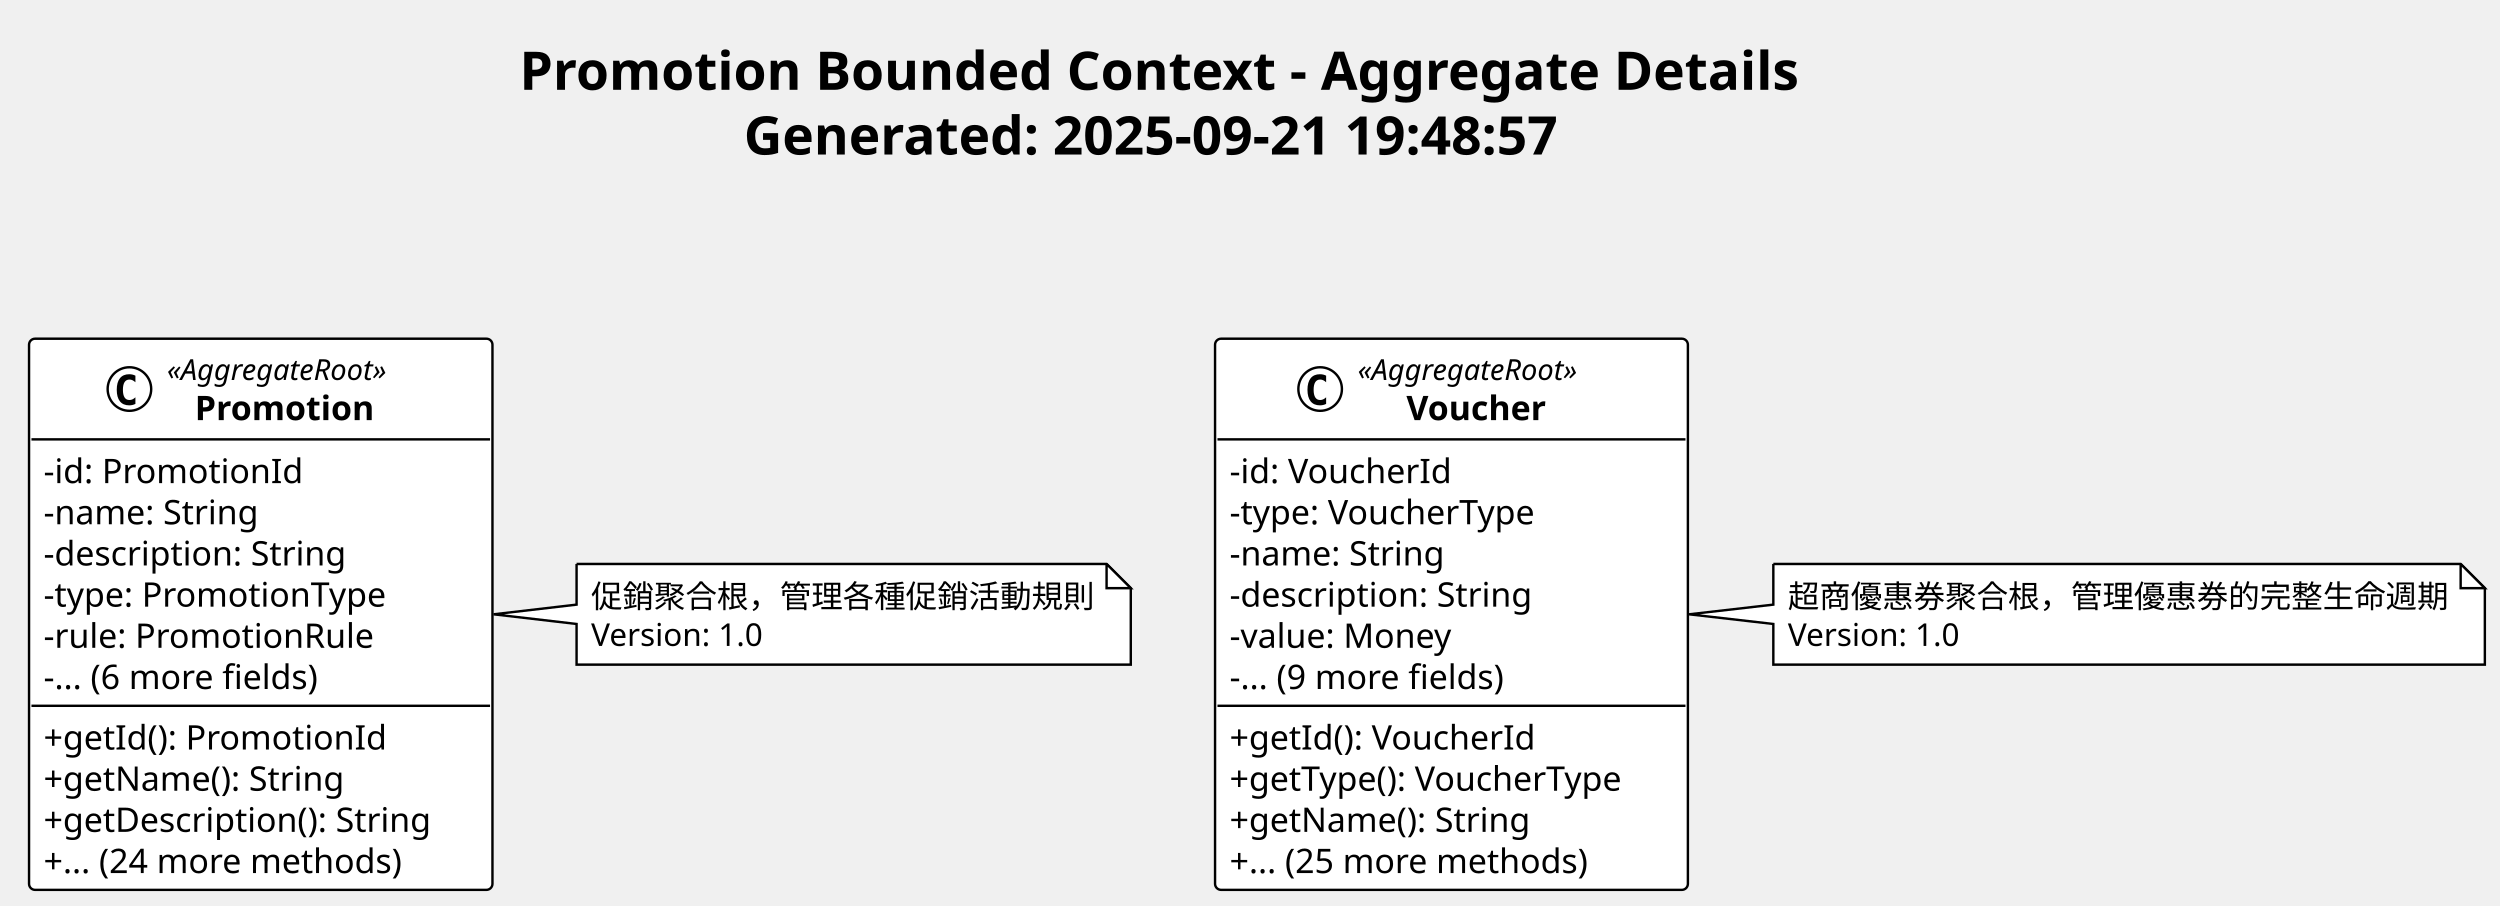
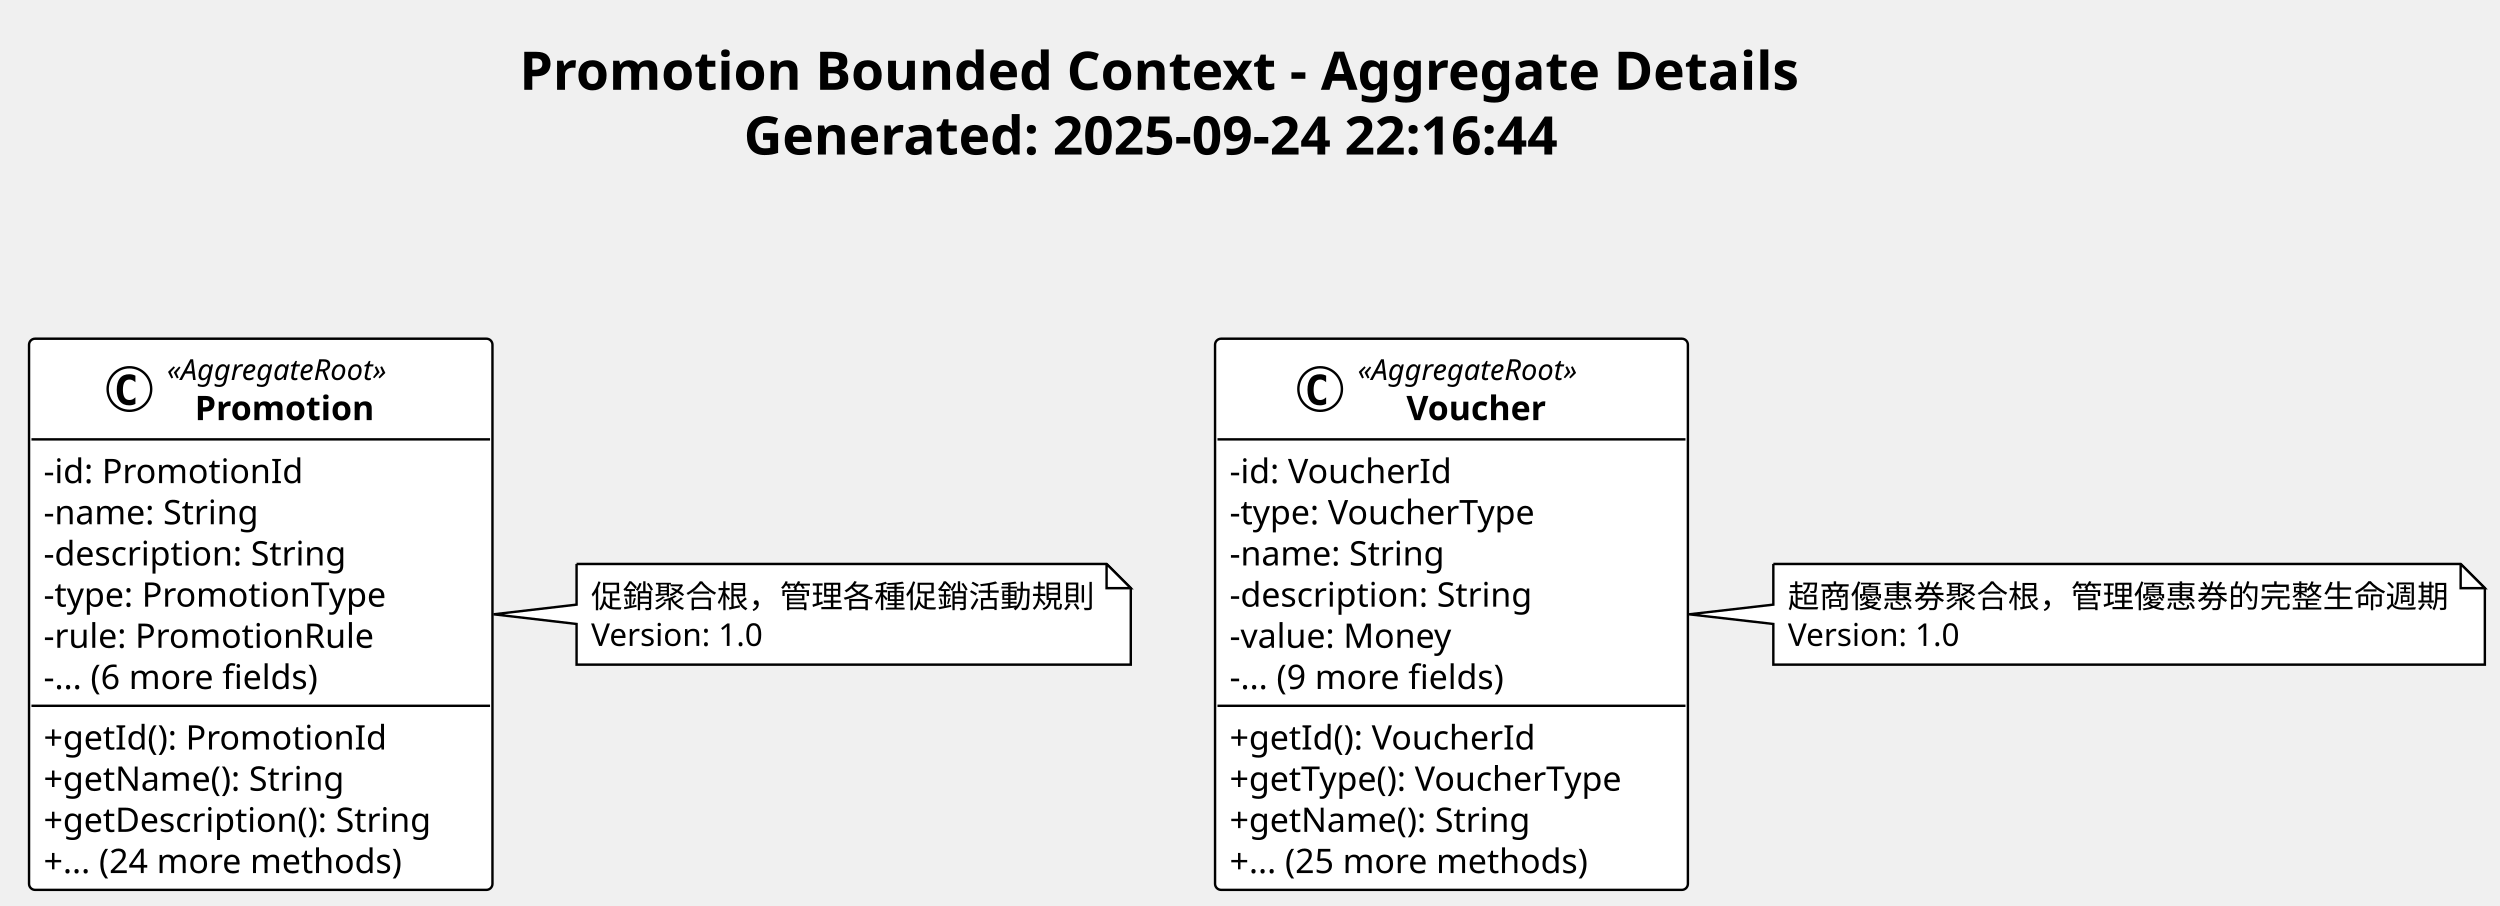
- <svg xmlns="http://www.w3.org/2000/svg" contentStyleType="text/css" data-diagram-type="CLASS" height="374px" preserveAspectRatio="none" style="width:1033px;height:374px;background:#FFFFFF;" version="1.1" viewBox="0 0 1033 374" width="1033px" zoomAndPan="magnify">
+ <svg xmlns="http://www.w3.org/2000/svg" contentStyleType="text/css" height="374px" preserveAspectRatio="none" style="width:1033px;height:374px;background:#FFFFFF;" version="1.1" viewBox="0 0 1033 374" width="1033px" zoomAndPan="magnify">
  <defs />
  <g>
-     <g class="title" data-source-line="5">
-       <text fill="#000000" font-family="Verdana" font-size="22" font-weight="bold" lengthAdjust="spacing" textLength="595.45" x="214.645" y="37.118">Promotion Bounded Context - Aggregate Details</text>
-       <text fill="#000000" font-family="Verdana" font-size="22" font-weight="bold" lengthAdjust="spacing" textLength="410.062" x="307.339" y="63.855">Generated: 2025-09-21 19:48:57</text>
-       <text fill="#000000" font-family="Verdana" font-size="22" font-weight="bold" lengthAdjust="spacing" textLength="7.519" x="508.61" y="90.593"> </text>
-       <text fill="#000000" font-family="Verdana" font-size="22" font-weight="bold" lengthAdjust="spacing" textLength="7.519" x="508.61" y="117.33"> </text>
-     </g>
-     <g class="entity" data-entity="Promotion" data-source-line="7" data-uid="ent0002" id="entity_Promotion">
-       <rect fill="#FFFFFF" height="227.745" rx="2.5" ry="2.5" style="stroke:#000000;stroke-width:1;" width="191.484" x="12" y="139.949" />
+     <text fill="#000000" font-family="Verdana" font-size="22" font-weight="bold" lengthAdjust="spacing" textLength="595.45" x="214.645" y="37.118">Promotion Bounded Context - Aggregate Details</text>
+     <text fill="#000000" font-family="Verdana" font-size="22" font-weight="bold" lengthAdjust="spacing" textLength="410.062" x="307.339" y="63.855">Generated: 2025-09-24 22:16:44</text>
+     <text fill="#000000" font-family="Verdana" font-size="22" font-weight="bold" lengthAdjust="spacing" textLength="7.519" x="508.61" y="90.593"> </text>
+     <text fill="#000000" font-family="Verdana" font-size="22" font-weight="bold" lengthAdjust="spacing" textLength="7.519" x="508.61" y="117.33"> </text>
+     <g id="elem_Promotion">
+       <rect codeLine="7" fill="#FFFFFF" height="227.745" id="Promotion" rx="2.5" ry="2.5" style="stroke:#000000;stroke-width:1;" width="191.484" x="12" y="139.949" />
      <ellipse cx="53.477" cy="160.749" fill="#FFFFFF" rx="9" ry="9" style="stroke:#000000;stroke-width:1;" />
      <path d="M55.951,166.892 Q55.37,167.19 54.73,167.34 Q54.091,167.489 53.386,167.489 Q50.879,167.489 49.559,165.837 Q48.239,164.185 48.239,161.065 Q48.239,157.935 49.559,156.283 Q50.879,154.631 53.386,154.631 Q54.091,154.631 54.739,154.781 Q55.386,154.93 55.951,155.229 L55.951,157.952 Q55.32,157.371 54.726,157.101 Q54.133,156.831 53.502,156.831 Q52.157,156.831 51.472,157.898 Q50.788,158.964 50.788,161.065 Q50.788,163.156 51.472,164.223 Q52.157,165.29 53.502,165.29 Q54.133,165.29 54.726,165.02 Q55.32,164.75 55.951,164.169 Z " fill="#000000" />
      <text fill="#000000" font-family="Verdana" font-size="12" font-style="italic" lengthAdjust="spacing" textLength="105.029" x="68.978" y="157.014">«AggregateRoot»</text>
      <text fill="#000000" font-family="Verdana" font-size="14" font-weight="bold" lengthAdjust="spacing" textLength="82.004" x="80.49" y="173.608">Promotion</text>
      <line style="stroke:#000000;stroke-width:1;" x1="13" x2="202.484" y1="181.548" y2="181.548" />
      <text fill="#000000" font-family="Verdana" font-size="14" lengthAdjust="spacing" textLength="116.56" x="18" y="199.623">-id: PromotionId</text>
      <text fill="#000000" font-family="Verdana" font-size="14" lengthAdjust="spacing" textLength="99.347" x="18" y="216.638">-name: String</text>
      <text fill="#000000" font-family="Verdana" font-size="14" lengthAdjust="spacing" textLength="137.026" x="18" y="233.652">-description: String</text>
      <text fill="#000000" font-family="Verdana" font-size="14" lengthAdjust="spacing" textLength="154.219" x="18" y="250.667">-type: PromotionType</text>
      <text fill="#000000" font-family="Verdana" font-size="14" lengthAdjust="spacing" textLength="147.171" x="18" y="267.682">-rule: PromotionRule</text>
      <text fill="#000000" font-family="Verdana" font-size="14" lengthAdjust="spacing" textLength="131.407" x="18" y="284.696">-... (6 more fields)</text>
      <line style="stroke:#000000;stroke-width:1;" x1="13" x2="202.484" y1="291.636" y2="291.636" />
      <text fill="#000000" font-family="Verdana" font-size="14" lengthAdjust="spacing" textLength="159.004" x="18" y="309.711">+getId(): PromotionId</text>
      <text fill="#000000" font-family="Verdana" font-size="14" lengthAdjust="spacing" textLength="141.353" x="18" y="326.726">+getName(): String</text>
      <text fill="#000000" font-family="Verdana" font-size="14" lengthAdjust="spacing" textLength="179.484" x="18" y="343.74">+getDescription(): String</text>
      <text fill="#000000" font-family="Verdana" font-size="14" lengthAdjust="spacing" textLength="169.292" x="18" y="360.755">+... (24 more methods)</text>
    </g>
-     <g class="entity" data-entity="GMN3" data-source-line="22" data-uid="ent0004" id="entity_GMN3">
-       <path d="M238.24,233.029 L238.24,249.829 L203.92,253.829 L238.24,257.829 L238.24,274.628 A0,0 0 0 0 238.24,274.628 L467.24,274.628 A0,0 0 0 0 467.24,274.628 L467.24,243.029 L457.24,233.029 L238.24,233.029 A0,0 0 0 0 238.24,233.029" fill="#FFFFFF" style="stroke:#000000;stroke-width:1;" />
-       <path d="M457.24,233.029 L457.24,243.029 L467.24,243.029 L457.24,233.029" fill="#FFFFFF" style="stroke:#000000;stroke-width:1;" />
+     <g id="elem_GMN3">
+       <path d="M238.24,233.029 L238.24,249.829 L203.92,253.829 L238.24,257.829 L238.24,274.628 A0,0 0 0 0 238.24,274.628 L467.24,274.628 A0,0 0 0 0 467.24,274.628 L467.24,243.029 L457.24,233.029 L238.24,233.029 A0,0 0 0 0 238.24,233.029 " fill="#FFFFFF" style="stroke:#000000;stroke-width:1;" />
+       <path d="M457.24,233.029 L457.24,243.029 L467.24,243.029 L457.24,233.029 " fill="#FFFFFF" style="stroke:#000000;stroke-width:1;" />
      <text fill="#000000" font-family="Verdana" font-size="13" lengthAdjust="spacing" textLength="208" x="244.24" y="251.099">促銷聚合根，管理各種促銷活動規則</text>
      <text fill="#000000" font-family="Verdana" font-size="13" lengthAdjust="spacing" textLength="80.368" x="244.24" y="266.898">Version: 1.0</text>
    </g>
-     <g class="entity" data-entity="Voucher" data-source-line="26" data-uid="ent0006" id="entity_Voucher">
-       <rect fill="#FFFFFF" height="227.745" rx="2.5" ry="2.5" style="stroke:#000000;stroke-width:1;" width="195.374" x="502.06" y="139.949" />
+     <g id="elem_Voucher">
+       <rect codeLine="26" fill="#FFFFFF" height="227.745" id="Voucher" rx="2.5" ry="2.5" style="stroke:#000000;stroke-width:1;" width="195.374" x="502.06" y="139.949" />
      <ellipse cx="545.482" cy="160.749" fill="#FFFFFF" rx="9" ry="9" style="stroke:#000000;stroke-width:1;" />
      <path d="M547.956,166.892 Q547.375,167.19 546.735,167.34 Q546.096,167.489 545.391,167.489 Q542.884,167.489 541.564,165.837 Q540.244,164.185 540.244,161.065 Q540.244,157.935 541.564,156.283 Q542.884,154.631 545.391,154.631 Q546.096,154.631 546.744,154.781 Q547.391,154.93 547.956,155.229 L547.956,157.952 Q547.325,157.371 546.731,157.101 Q546.138,156.831 545.507,156.831 Q544.162,156.831 543.477,157.898 Q542.792,158.964 542.792,161.065 Q542.792,163.156 543.477,164.223 Q544.162,165.29 545.507,165.29 Q546.138,165.29 546.731,165.02 Q547.325,164.75 547.956,164.169 Z " fill="#000000" />
      <text fill="#000000" font-family="Verdana" font-size="12" font-style="italic" lengthAdjust="spacing" textLength="105.029" x="560.982" y="157.014">«AggregateRoot»</text>
      <text fill="#000000" font-family="Verdana" font-size="14" font-weight="bold" lengthAdjust="spacing" textLength="64.743" x="581.125" y="173.608">Voucher</text>
      <line style="stroke:#000000;stroke-width:1;" x1="503.06" x2="696.434" y1="181.548" y2="181.548" />
      <text fill="#000000" font-family="Verdana" font-size="14" lengthAdjust="spacing" textLength="102.211" x="508.06" y="199.623">-id: VoucherId</text>
      <text fill="#000000" font-family="Verdana" font-size="14" lengthAdjust="spacing" textLength="139.87" x="508.06" y="216.638">-type: VoucherType</text>
      <text fill="#000000" font-family="Verdana" font-size="14" lengthAdjust="spacing" textLength="99.347" x="508.06" y="233.652">-name: String</text>
      <text fill="#000000" font-family="Verdana" font-size="14" lengthAdjust="spacing" textLength="137.026" x="508.06" y="250.667">-description: String</text>
      <text fill="#000000" font-family="Verdana" font-size="14" lengthAdjust="spacing" textLength="101.151" x="508.06" y="267.682">-value: Money</text>
      <text fill="#000000" font-family="Verdana" font-size="14" lengthAdjust="spacing" textLength="131.407" x="508.06" y="284.696">-... (9 more fields)</text>
      <line style="stroke:#000000;stroke-width:1;" x1="503.06" x2="696.434" y1="291.636" y2="291.636" />
      <text fill="#000000" font-family="Verdana" font-size="14" lengthAdjust="spacing" textLength="144.655" x="508.06" y="309.711">+getId(): VoucherId</text>
      <text fill="#000000" font-family="Verdana" font-size="14" lengthAdjust="spacing" textLength="183.374" x="508.06" y="326.726">+getType(): VoucherType</text>
      <text fill="#000000" font-family="Verdana" font-size="14" lengthAdjust="spacing" textLength="141.353" x="508.06" y="343.74">+getName(): String</text>
      <text fill="#000000" font-family="Verdana" font-size="14" lengthAdjust="spacing" textLength="169.292" x="508.06" y="360.755">+... (25 more methods)</text>
    </g>
-     <g class="entity" data-entity="GMN7" data-source-line="41" data-uid="ent0008" id="entity_GMN7">
-       <path d="M732.74,233.029 L732.74,249.829 L697.91,253.829 L732.74,257.829 L732.74,274.628 A0,0 0 0 0 732.74,274.628 L1026.74,274.628 A0,0 0 0 0 1026.74,274.628 L1026.74,243.029 L1016.74,233.029 L732.74,233.029 A0,0 0 0 0 732.74,233.029" fill="#FFFFFF" style="stroke:#000000;stroke-width:1;" />
-       <path d="M1016.74,233.029 L1016.74,243.029 L1026.74,243.029 L1016.74,233.029" fill="#FFFFFF" style="stroke:#000000;stroke-width:1;" />
+     <g id="elem_GMN7">
+       <path d="M732.74,233.029 L732.74,249.829 L697.91,253.829 L732.74,257.829 L732.74,274.628 A0,0 0 0 0 732.74,274.628 L1026.74,274.628 A0,0 0 0 0 1026.74,274.628 L1026.74,243.029 L1016.74,233.029 L732.74,233.029 A0,0 0 0 0 732.74,233.029 " fill="#FFFFFF" style="stroke:#000000;stroke-width:1;" />
+       <path d="M1016.74,233.029 L1016.74,243.029 L1026.74,243.029 L1016.74,233.029 " fill="#FFFFFF" style="stroke:#000000;stroke-width:1;" />
      <text fill="#000000" font-family="Verdana" font-size="13" lengthAdjust="spacing" textLength="273" x="738.74" y="251.099">超商優惠券聚合根，管理優惠券的完整生命週期</text>
      <text fill="#000000" font-family="Verdana" font-size="13" lengthAdjust="spacing" textLength="80.368" x="738.74" y="266.898">Version: 1.0</text>
    </g>
  </g>
</svg>
